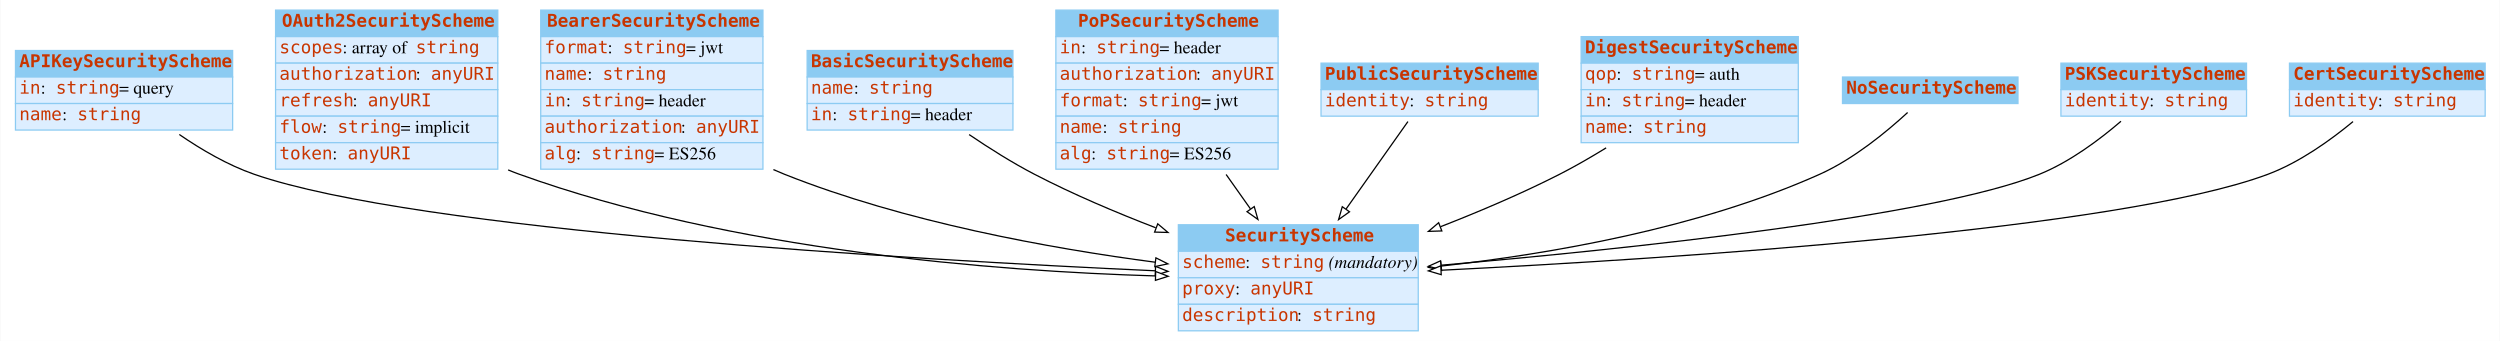
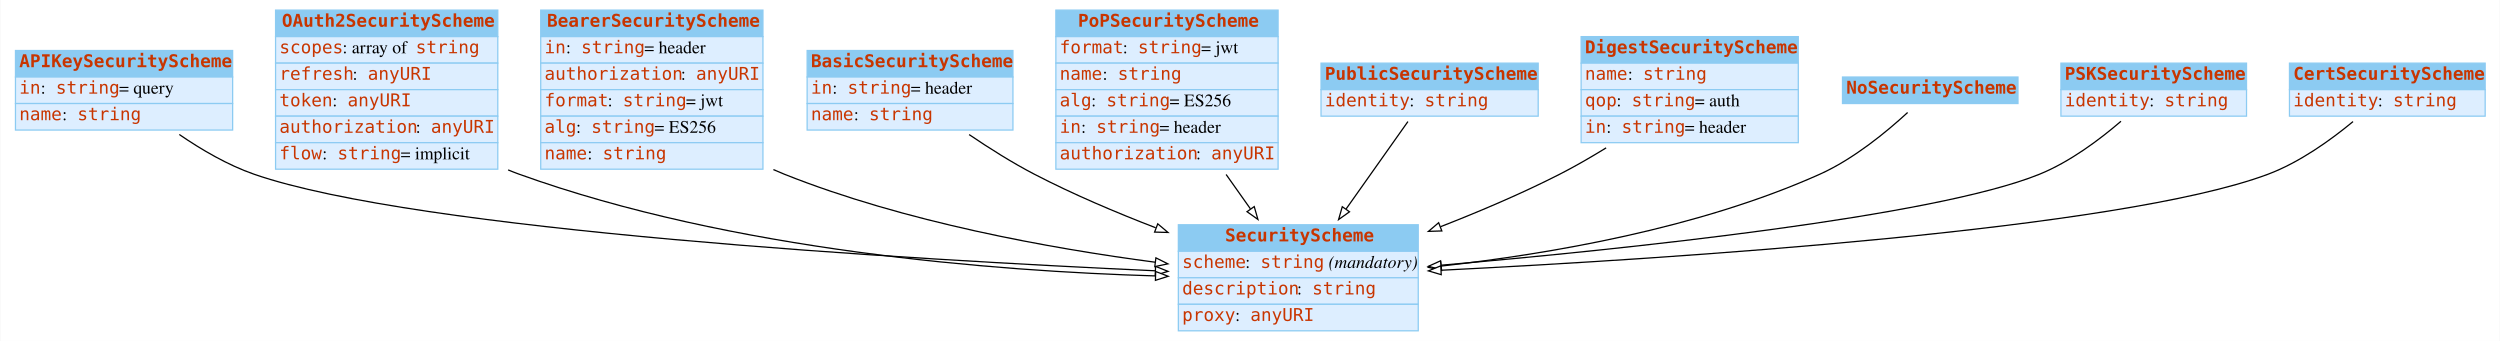
<svg xmlns="http://www.w3.org/2000/svg" width="1980pt" height="270pt" viewBox="0.00 0.00 1979.50 270.00">
  <g id="graph0" class="graph" transform="scale(1 1) rotate(0) translate(4 266)">
    <polygon fill="white" stroke="none" points="-4,4 -4,-266 1975.5,-266 1975.5,4 -4,4" />
    <g id="node1" class="node">
      <polygon fill="#8ccbf2" stroke="none" points="8,-205 8,-226 180,-226 180,-205 8,-205" />
      <polygon fill="none" stroke="#8ccbf2" points="8,-205 8,-226 180,-226 180,-205 8,-205" />
      <text text-anchor="start" x="11" y="-212.8" font-family="mono" font-weight="bold" font-size="14.00" fill="#c83500">APIKeySecurityScheme</text>
      <polygon fill="#ddeeff" stroke="none" points="8,-184 8,-205 180,-205 180,-184 8,-184" />
      <polygon fill="none" stroke="#8ccbf2" points="8,-184 8,-205 180,-205 180,-184 8,-184" />
      <text text-anchor="start" x="11" y="-191.8" font-family="mono" font-size="14.00" fill="#c83500">in</text>
      <text text-anchor="start" x="28" y="-191.8" font-family="Times,serif" font-size="14.00"> : </text>
      <text text-anchor="start" x="40" y="-191.8" font-family="mono" font-size="14.00" fill="#c83500">string</text>
      <text text-anchor="start" x="90" y="-191.8" font-family="Times,serif" font-size="14.00"> = query</text>
      <polygon fill="#ddeeff" stroke="none" points="8,-163 8,-184 180,-184 180,-163 8,-163" />
      <polygon fill="none" stroke="#8ccbf2" points="8,-163 8,-184 180,-184 180,-163 8,-163" />
      <text text-anchor="start" x="11" y="-170.8" font-family="mono" font-size="14.00" fill="#c83500">name</text>
      <text text-anchor="start" x="45" y="-170.8" font-family="Times,serif" font-size="14.00"> : </text>
      <text text-anchor="start" x="57" y="-170.8" font-family="mono" font-size="14.00" fill="#c83500">string</text>
    </g>
    <g id="node3" class="node">
      <polygon fill="#8ccbf2" stroke="none" points="929,-67 929,-88 1119,-88 1119,-67 929,-67" />
      <polygon fill="none" stroke="#8ccbf2" points="929,-67 929,-88 1119,-88 1119,-67 929,-67" />
      <text text-anchor="start" x="966" y="-74.8" font-family="mono" font-weight="bold" font-size="14.00" fill="#c83500">SecurityScheme</text>
      <polygon fill="#ddeeff" stroke="none" points="929,-46 929,-67 1119,-67 1119,-46 929,-46" />
      <polygon fill="none" stroke="#8ccbf2" points="929,-46 929,-67 1119,-67 1119,-46 929,-46" />
      <text text-anchor="start" x="932" y="-53.8" font-family="mono" font-size="14.00" fill="#c83500">scheme</text>
      <text text-anchor="start" x="982" y="-53.8" font-family="Times,serif" font-size="14.00"> : </text>
      <text text-anchor="start" x="994" y="-53.8" font-family="mono" font-size="14.00" fill="#c83500">string</text>
      <text text-anchor="start" x="1044" y="-53.8" font-family="Times,serif" font-size="14.00"> </text>
      <text text-anchor="start" x="1048" y="-53.8" font-family="Times,serif" font-style="italic" font-size="14.00">(mandatory)</text>
      <polygon fill="#ddeeff" stroke="none" points="929,-25 929,-46 1119,-46 1119,-25 929,-25" />
      <polygon fill="none" stroke="#8ccbf2" points="929,-25 929,-46 1119,-46 1119,-25 929,-25" />
-       <text text-anchor="start" x="932" y="-32.8" font-family="mono" font-size="14.00" fill="#c83500">proxy</text>
-       <text text-anchor="start" x="974" y="-32.8" font-family="Times,serif" font-size="14.00"> : </text>
-       <text text-anchor="start" x="986" y="-32.8" font-family="mono" font-size="14.00" fill="#c83500">anyURI</text>
+       <text text-anchor="start" x="932" y="-32.8" font-family="mono" font-size="14.00" fill="#c83500">description</text>
+       <text text-anchor="start" x="1023" y="-32.8" font-family="Times,serif" font-size="14.00"> : </text>
+       <text text-anchor="start" x="1035" y="-32.8" font-family="mono" font-size="14.00" fill="#c83500">string</text>
      <polygon fill="#ddeeff" stroke="none" points="929,-4 929,-25 1119,-25 1119,-4 929,-4" />
      <polygon fill="none" stroke="#8ccbf2" points="929,-4 929,-25 1119,-25 1119,-4 929,-4" />
-       <text text-anchor="start" x="932" y="-11.8" font-family="mono" font-size="14.00" fill="#c83500">description</text>
-       <text text-anchor="start" x="1023" y="-11.8" font-family="Times,serif" font-size="14.00"> : </text>
-       <text text-anchor="start" x="1035" y="-11.8" font-family="mono" font-size="14.00" fill="#c83500">string</text>
-     </g>
-     <g id="edge1" class="edge">
+       <text text-anchor="start" x="932" y="-11.8" font-family="mono" font-size="14.00" fill="#c83500">proxy</text>
+       <text text-anchor="start" x="974" y="-11.8" font-family="Times,serif" font-size="14.00"> : </text>
+       <text text-anchor="start" x="986" y="-11.8" font-family="mono" font-size="14.00" fill="#c83500">anyURI</text>
+     </g>
+     <g id="edge5" class="edge">
      <path fill="none" stroke="black" d="M137.743,-159.48C155.219,-147.485 176.131,-135.236 197,-128 325.886,-83.313 715.665,-60.446 910.539,-51.547" />
      <polygon fill="white" stroke="black" points="910.978,-55.031 920.809,-51.083 910.661,-48.038 910.978,-55.031" />
    </g>
    <g id="node2" class="node">
      <polygon fill="#8ccbf2" stroke="none" points="214,-237 214,-258 390,-258 390,-237 214,-237" />
      <polygon fill="none" stroke="#8ccbf2" points="214,-237 214,-258 390,-258 390,-237 214,-237" />
      <text text-anchor="start" x="219" y="-244.8" font-family="mono" font-weight="bold" font-size="14.00" fill="#c83500">OAuth2SecurityScheme</text>
      <polygon fill="#ddeeff" stroke="none" points="214,-216 214,-237 390,-237 390,-216 214,-216" />
      <polygon fill="none" stroke="#8ccbf2" points="214,-216 214,-237 390,-237 390,-216 214,-216" />
      <text text-anchor="start" x="217" y="-223.8" font-family="mono" font-size="14.00" fill="#c83500">scopes</text>
      <text text-anchor="start" x="267" y="-223.8" font-family="Times,serif" font-size="14.00"> : array of </text>
      <text text-anchor="start" x="325" y="-223.8" font-family="mono" font-size="14.00" fill="#c83500">string</text>
      <polygon fill="#ddeeff" stroke="none" points="214,-195 214,-216 390,-216 390,-195 214,-195" />
      <polygon fill="none" stroke="#8ccbf2" points="214,-195 214,-216 390,-216 390,-195 214,-195" />
-       <text text-anchor="start" x="217" y="-202.8" font-family="mono" font-size="14.00" fill="#c83500">authorization</text>
-       <text text-anchor="start" x="325" y="-202.8" font-family="Times,serif" font-size="14.00"> : </text>
-       <text text-anchor="start" x="337" y="-202.8" font-family="mono" font-size="14.00" fill="#c83500">anyURI</text>
+       <text text-anchor="start" x="217" y="-202.8" font-family="mono" font-size="14.00" fill="#c83500">refresh</text>
+       <text text-anchor="start" x="275" y="-202.8" font-family="Times,serif" font-size="14.00"> : </text>
+       <text text-anchor="start" x="287" y="-202.8" font-family="mono" font-size="14.00" fill="#c83500">anyURI</text>
      <polygon fill="#ddeeff" stroke="none" points="214,-174 214,-195 390,-195 390,-174 214,-174" />
      <polygon fill="none" stroke="#8ccbf2" points="214,-174 214,-195 390,-195 390,-174 214,-174" />
-       <text text-anchor="start" x="217" y="-181.8" font-family="mono" font-size="14.00" fill="#c83500">refresh</text>
-       <text text-anchor="start" x="275" y="-181.8" font-family="Times,serif" font-size="14.00"> : </text>
-       <text text-anchor="start" x="287" y="-181.8" font-family="mono" font-size="14.00" fill="#c83500">anyURI</text>
+       <text text-anchor="start" x="217" y="-181.8" font-family="mono" font-size="14.00" fill="#c83500">token</text>
+       <text text-anchor="start" x="259" y="-181.8" font-family="Times,serif" font-size="14.00"> : </text>
+       <text text-anchor="start" x="271" y="-181.8" font-family="mono" font-size="14.00" fill="#c83500">anyURI</text>
      <polygon fill="#ddeeff" stroke="none" points="214,-153 214,-174 390,-174 390,-153 214,-153" />
      <polygon fill="none" stroke="#8ccbf2" points="214,-153 214,-174 390,-174 390,-153 214,-153" />
-       <text text-anchor="start" x="217" y="-160.8" font-family="mono" font-size="14.00" fill="#c83500">flow</text>
-       <text text-anchor="start" x="251" y="-160.8" font-family="Times,serif" font-size="14.00"> : </text>
-       <text text-anchor="start" x="263" y="-160.8" font-family="mono" font-size="14.00" fill="#c83500">string</text>
-       <text text-anchor="start" x="313" y="-160.8" font-family="Times,serif" font-size="14.00"> = implicit</text>
+       <text text-anchor="start" x="217" y="-160.8" font-family="mono" font-size="14.00" fill="#c83500">authorization</text>
+       <text text-anchor="start" x="325" y="-160.8" font-family="Times,serif" font-size="14.00"> : </text>
+       <text text-anchor="start" x="337" y="-160.8" font-family="mono" font-size="14.00" fill="#c83500">anyURI</text>
      <polygon fill="#ddeeff" stroke="none" points="214,-132 214,-153 390,-153 390,-132 214,-132" />
      <polygon fill="none" stroke="#8ccbf2" points="214,-132 214,-153 390,-153 390,-132 214,-132" />
-       <text text-anchor="start" x="217" y="-139.8" font-family="mono" font-size="14.00" fill="#c83500">token</text>
-       <text text-anchor="start" x="259" y="-139.8" font-family="Times,serif" font-size="14.00"> : </text>
-       <text text-anchor="start" x="271" y="-139.8" font-family="mono" font-size="14.00" fill="#c83500">anyURI</text>
-     </g>
-     <g id="edge3" class="edge">
+       <text text-anchor="start" x="217" y="-139.8" font-family="mono" font-size="14.00" fill="#c83500">flow</text>
+       <text text-anchor="start" x="251" y="-139.8" font-family="Times,serif" font-size="14.00"> : </text>
+       <text text-anchor="start" x="263" y="-139.8" font-family="mono" font-size="14.00" fill="#c83500">string</text>
+       <text text-anchor="start" x="313" y="-139.8" font-family="Times,serif" font-size="14.00"> = implicit</text>
+     </g>
+     <g id="edge9" class="edge">
      <path fill="none" stroke="black" d="M398.186,-131.437C401.122,-130.209 404.063,-129.058 407,-128 575.48,-67.292 784.461,-51.241 910.857,-47.468" />
      <polygon fill="white" stroke="black" points="911.043,-50.965 920.942,-47.188 910.848,-43.968 911.043,-50.965" />
    </g>
    <g id="node4" class="node">
      <polygon fill="#8ccbf2" stroke="none" points="424,-237 424,-258 600,-258 600,-237 424,-237" />
      <polygon fill="none" stroke="#8ccbf2" points="424,-237 424,-258 600,-258 600,-237 424,-237" />
      <text text-anchor="start" x="429" y="-244.8" font-family="mono" font-weight="bold" font-size="14.00" fill="#c83500">BearerSecurityScheme</text>
      <polygon fill="#ddeeff" stroke="none" points="424,-216 424,-237 600,-237 600,-216 424,-216" />
      <polygon fill="none" stroke="#8ccbf2" points="424,-216 424,-237 600,-237 600,-216 424,-216" />
-       <text text-anchor="start" x="427" y="-223.8" font-family="mono" font-size="14.00" fill="#c83500">format</text>
-       <text text-anchor="start" x="477" y="-223.8" font-family="Times,serif" font-size="14.00"> : </text>
-       <text text-anchor="start" x="489" y="-223.8" font-family="mono" font-size="14.00" fill="#c83500">string</text>
-       <text text-anchor="start" x="539" y="-223.8" font-family="Times,serif" font-size="14.00"> = jwt</text>
+       <text text-anchor="start" x="427" y="-223.8" font-family="mono" font-size="14.00" fill="#c83500">in</text>
+       <text text-anchor="start" x="444" y="-223.8" font-family="Times,serif" font-size="14.00"> : </text>
+       <text text-anchor="start" x="456" y="-223.8" font-family="mono" font-size="14.00" fill="#c83500">string</text>
+       <text text-anchor="start" x="506" y="-223.8" font-family="Times,serif" font-size="14.00"> = header</text>
      <polygon fill="#ddeeff" stroke="none" points="424,-195 424,-216 600,-216 600,-195 424,-195" />
      <polygon fill="none" stroke="#8ccbf2" points="424,-195 424,-216 600,-216 600,-195 424,-195" />
-       <text text-anchor="start" x="427" y="-202.8" font-family="mono" font-size="14.00" fill="#c83500">name</text>
-       <text text-anchor="start" x="461" y="-202.8" font-family="Times,serif" font-size="14.00"> : </text>
-       <text text-anchor="start" x="473" y="-202.8" font-family="mono" font-size="14.00" fill="#c83500">string</text>
+       <text text-anchor="start" x="427" y="-202.8" font-family="mono" font-size="14.00" fill="#c83500">authorization</text>
+       <text text-anchor="start" x="535" y="-202.8" font-family="Times,serif" font-size="14.00"> : </text>
+       <text text-anchor="start" x="547" y="-202.8" font-family="mono" font-size="14.00" fill="#c83500">anyURI</text>
      <polygon fill="#ddeeff" stroke="none" points="424,-174 424,-195 600,-195 600,-174 424,-174" />
      <polygon fill="none" stroke="#8ccbf2" points="424,-174 424,-195 600,-195 600,-174 424,-174" />
-       <text text-anchor="start" x="427" y="-181.8" font-family="mono" font-size="14.00" fill="#c83500">in</text>
-       <text text-anchor="start" x="444" y="-181.8" font-family="Times,serif" font-size="14.00"> : </text>
-       <text text-anchor="start" x="456" y="-181.8" font-family="mono" font-size="14.00" fill="#c83500">string</text>
-       <text text-anchor="start" x="506" y="-181.8" font-family="Times,serif" font-size="14.00"> = header</text>
+       <text text-anchor="start" x="427" y="-181.8" font-family="mono" font-size="14.00" fill="#c83500">format</text>
+       <text text-anchor="start" x="477" y="-181.8" font-family="Times,serif" font-size="14.00"> : </text>
+       <text text-anchor="start" x="489" y="-181.8" font-family="mono" font-size="14.00" fill="#c83500">string</text>
+       <text text-anchor="start" x="539" y="-181.8" font-family="Times,serif" font-size="14.00"> = jwt</text>
      <polygon fill="#ddeeff" stroke="none" points="424,-153 424,-174 600,-174 600,-153 424,-153" />
      <polygon fill="none" stroke="#8ccbf2" points="424,-153 424,-174 600,-174 600,-153 424,-153" />
-       <text text-anchor="start" x="427" y="-160.8" font-family="mono" font-size="14.00" fill="#c83500">authorization</text>
-       <text text-anchor="start" x="535" y="-160.8" font-family="Times,serif" font-size="14.00"> : </text>
-       <text text-anchor="start" x="547" y="-160.8" font-family="mono" font-size="14.00" fill="#c83500">anyURI</text>
+       <text text-anchor="start" x="427" y="-160.8" font-family="mono" font-size="14.00" fill="#c83500">alg</text>
+       <text text-anchor="start" x="452" y="-160.8" font-family="Times,serif" font-size="14.00"> : </text>
+       <text text-anchor="start" x="464" y="-160.8" font-family="mono" font-size="14.00" fill="#c83500">string</text>
+       <text text-anchor="start" x="514" y="-160.8" font-family="Times,serif" font-size="14.00"> = ES256</text>
      <polygon fill="#ddeeff" stroke="none" points="424,-132 424,-153 600,-153 600,-132 424,-132" />
      <polygon fill="none" stroke="#8ccbf2" points="424,-132 424,-153 600,-153 600,-132 424,-132" />
-       <text text-anchor="start" x="427" y="-139.8" font-family="mono" font-size="14.00" fill="#c83500">alg</text>
-       <text text-anchor="start" x="452" y="-139.8" font-family="Times,serif" font-size="14.00"> : </text>
-       <text text-anchor="start" x="464" y="-139.8" font-family="mono" font-size="14.00" fill="#c83500">string</text>
-       <text text-anchor="start" x="514" y="-139.8" font-family="Times,serif" font-size="14.00"> = ES256</text>
-     </g>
-     <g id="edge8" class="edge">
+       <text text-anchor="start" x="427" y="-139.8" font-family="mono" font-size="14.00" fill="#c83500">name</text>
+       <text text-anchor="start" x="461" y="-139.8" font-family="Times,serif" font-size="14.00"> : </text>
+       <text text-anchor="start" x="473" y="-139.8" font-family="mono" font-size="14.00" fill="#c83500">string</text>
+     </g>
+     <g id="edge2" class="edge">
      <path fill="none" stroke="black" d="M608.283,-131.694C611.19,-130.39 614.099,-129.155 617,-128 712.198,-90.108 827.234,-69.319 910.686,-58.324" />
      <polygon fill="white" stroke="black" points="911.233,-61.782 920.703,-57.031 910.337,-54.84 911.233,-61.782" />
    </g>
    <g id="node5" class="node">
      <polygon fill="#8ccbf2" stroke="none" points="635,-205 635,-226 798,-226 798,-205 635,-205" />
      <polygon fill="none" stroke="#8ccbf2" points="635,-205 635,-226 798,-226 798,-205 635,-205" />
      <text text-anchor="start" x="638" y="-212.8" font-family="mono" font-weight="bold" font-size="14.00" fill="#c83500">BasicSecurityScheme</text>
      <polygon fill="#ddeeff" stroke="none" points="635,-184 635,-205 798,-205 798,-184 635,-184" />
      <polygon fill="none" stroke="#8ccbf2" points="635,-184 635,-205 798,-205 798,-184 635,-184" />
-       <text text-anchor="start" x="638" y="-191.8" font-family="mono" font-size="14.00" fill="#c83500">name</text>
-       <text text-anchor="start" x="672" y="-191.8" font-family="Times,serif" font-size="14.00"> : </text>
-       <text text-anchor="start" x="684" y="-191.8" font-family="mono" font-size="14.00" fill="#c83500">string</text>
+       <text text-anchor="start" x="638" y="-191.8" font-family="mono" font-size="14.00" fill="#c83500">in</text>
+       <text text-anchor="start" x="655" y="-191.8" font-family="Times,serif" font-size="14.00"> : </text>
+       <text text-anchor="start" x="667" y="-191.8" font-family="mono" font-size="14.00" fill="#c83500">string</text>
+       <text text-anchor="start" x="717" y="-191.8" font-family="Times,serif" font-size="14.00"> = header</text>
      <polygon fill="#ddeeff" stroke="none" points="635,-163 635,-184 798,-184 798,-163 635,-163" />
      <polygon fill="none" stroke="#8ccbf2" points="635,-163 635,-184 798,-184 798,-163 635,-163" />
-       <text text-anchor="start" x="638" y="-170.8" font-family="mono" font-size="14.00" fill="#c83500">in</text>
-       <text text-anchor="start" x="655" y="-170.8" font-family="Times,serif" font-size="14.00"> : </text>
-       <text text-anchor="start" x="667" y="-170.8" font-family="mono" font-size="14.00" fill="#c83500">string</text>
-       <text text-anchor="start" x="717" y="-170.8" font-family="Times,serif" font-size="14.00"> = header</text>
-     </g>
-     <g id="edge9" class="edge">
+       <text text-anchor="start" x="638" y="-170.8" font-family="mono" font-size="14.00" fill="#c83500">name</text>
+       <text text-anchor="start" x="672" y="-170.8" font-family="Times,serif" font-size="14.00"> : </text>
+       <text text-anchor="start" x="684" y="-170.8" font-family="mono" font-size="14.00" fill="#c83500">string</text>
+     </g>
+     <g id="edge10" class="edge">
      <path fill="none" stroke="black" d="M763.301,-159.421C779.269,-148.583 797.492,-137.09 815,-128 845.282,-112.278 879.338,-97.824 911.03,-85.614" />
      <polygon fill="white" stroke="black" points="912.685,-88.729 920.783,-81.897 910.192,-82.188 912.685,-88.729" />
    </g>
    <g id="node6" class="node">
      <polygon fill="#8ccbf2" stroke="none" points="832,-237 832,-258 1008,-258 1008,-237 832,-237" />
      <polygon fill="none" stroke="#8ccbf2" points="832,-237 832,-258 1008,-258 1008,-237 832,-237" />
      <text text-anchor="start" x="849.5" y="-244.8" font-family="mono" font-weight="bold" font-size="14.00" fill="#c83500">PoPSecurityScheme</text>
      <polygon fill="#ddeeff" stroke="none" points="832,-216 832,-237 1008,-237 1008,-216 832,-216" />
      <polygon fill="none" stroke="#8ccbf2" points="832,-216 832,-237 1008,-237 1008,-216 832,-216" />
-       <text text-anchor="start" x="835" y="-223.8" font-family="mono" font-size="14.00" fill="#c83500">in</text>
-       <text text-anchor="start" x="852" y="-223.8" font-family="Times,serif" font-size="14.00"> : </text>
-       <text text-anchor="start" x="864" y="-223.8" font-family="mono" font-size="14.00" fill="#c83500">string</text>
-       <text text-anchor="start" x="914" y="-223.8" font-family="Times,serif" font-size="14.00"> = header</text>
+       <text text-anchor="start" x="835" y="-223.8" font-family="mono" font-size="14.00" fill="#c83500">format</text>
+       <text text-anchor="start" x="885" y="-223.8" font-family="Times,serif" font-size="14.00"> : </text>
+       <text text-anchor="start" x="897" y="-223.8" font-family="mono" font-size="14.00" fill="#c83500">string</text>
+       <text text-anchor="start" x="947" y="-223.8" font-family="Times,serif" font-size="14.00"> = jwt</text>
      <polygon fill="#ddeeff" stroke="none" points="832,-195 832,-216 1008,-216 1008,-195 832,-195" />
      <polygon fill="none" stroke="#8ccbf2" points="832,-195 832,-216 1008,-216 1008,-195 832,-195" />
-       <text text-anchor="start" x="835" y="-202.8" font-family="mono" font-size="14.00" fill="#c83500">authorization</text>
-       <text text-anchor="start" x="943" y="-202.8" font-family="Times,serif" font-size="14.00"> : </text>
-       <text text-anchor="start" x="955" y="-202.8" font-family="mono" font-size="14.00" fill="#c83500">anyURI</text>
+       <text text-anchor="start" x="835" y="-202.8" font-family="mono" font-size="14.00" fill="#c83500">name</text>
+       <text text-anchor="start" x="869" y="-202.8" font-family="Times,serif" font-size="14.00"> : </text>
+       <text text-anchor="start" x="881" y="-202.8" font-family="mono" font-size="14.00" fill="#c83500">string</text>
      <polygon fill="#ddeeff" stroke="none" points="832,-174 832,-195 1008,-195 1008,-174 832,-174" />
      <polygon fill="none" stroke="#8ccbf2" points="832,-174 832,-195 1008,-195 1008,-174 832,-174" />
-       <text text-anchor="start" x="835" y="-181.8" font-family="mono" font-size="14.00" fill="#c83500">format</text>
-       <text text-anchor="start" x="885" y="-181.8" font-family="Times,serif" font-size="14.00"> : </text>
-       <text text-anchor="start" x="897" y="-181.8" font-family="mono" font-size="14.00" fill="#c83500">string</text>
-       <text text-anchor="start" x="947" y="-181.8" font-family="Times,serif" font-size="14.00"> = jwt</text>
+       <text text-anchor="start" x="835" y="-181.8" font-family="mono" font-size="14.00" fill="#c83500">alg</text>
+       <text text-anchor="start" x="860" y="-181.8" font-family="Times,serif" font-size="14.00"> : </text>
+       <text text-anchor="start" x="872" y="-181.8" font-family="mono" font-size="14.00" fill="#c83500">string</text>
+       <text text-anchor="start" x="922" y="-181.8" font-family="Times,serif" font-size="14.00"> = ES256</text>
      <polygon fill="#ddeeff" stroke="none" points="832,-153 832,-174 1008,-174 1008,-153 832,-153" />
      <polygon fill="none" stroke="#8ccbf2" points="832,-153 832,-174 1008,-174 1008,-153 832,-153" />
-       <text text-anchor="start" x="835" y="-160.8" font-family="mono" font-size="14.00" fill="#c83500">name</text>
-       <text text-anchor="start" x="869" y="-160.8" font-family="Times,serif" font-size="14.00"> : </text>
-       <text text-anchor="start" x="881" y="-160.8" font-family="mono" font-size="14.00" fill="#c83500">string</text>
+       <text text-anchor="start" x="835" y="-160.8" font-family="mono" font-size="14.00" fill="#c83500">in</text>
+       <text text-anchor="start" x="852" y="-160.8" font-family="Times,serif" font-size="14.00"> : </text>
+       <text text-anchor="start" x="864" y="-160.8" font-family="mono" font-size="14.00" fill="#c83500">string</text>
+       <text text-anchor="start" x="914" y="-160.8" font-family="Times,serif" font-size="14.00"> = header</text>
      <polygon fill="#ddeeff" stroke="none" points="832,-132 832,-153 1008,-153 1008,-132 832,-132" />
      <polygon fill="none" stroke="#8ccbf2" points="832,-132 832,-153 1008,-153 1008,-132 832,-132" />
-       <text text-anchor="start" x="835" y="-139.8" font-family="mono" font-size="14.00" fill="#c83500">alg</text>
-       <text text-anchor="start" x="860" y="-139.8" font-family="Times,serif" font-size="14.00"> : </text>
-       <text text-anchor="start" x="872" y="-139.8" font-family="mono" font-size="14.00" fill="#c83500">string</text>
-       <text text-anchor="start" x="922" y="-139.8" font-family="Times,serif" font-size="14.00"> = ES256</text>
-     </g>
-     <g id="edge7" class="edge">
+       <text text-anchor="start" x="835" y="-139.8" font-family="mono" font-size="14.00" fill="#c83500">authorization</text>
+       <text text-anchor="start" x="943" y="-139.8" font-family="Times,serif" font-size="14.00"> : </text>
+       <text text-anchor="start" x="955" y="-139.8" font-family="mono" font-size="14.00" fill="#c83500">anyURI</text>
+     </g>
+     <g id="edge1" class="edge">
      <path fill="none" stroke="black" d="M966.828,-127.811C973.283,-118.686 979.846,-109.41 986.113,-100.552" />
      <polygon fill="white" stroke="black" points="989.099,-102.391 992.018,-92.206 983.385,-98.348 989.099,-102.391" />
    </g>
    <g id="node7" class="node">
      <polygon fill="#8ccbf2" stroke="none" points="1042,-195 1042,-216 1214,-216 1214,-195 1042,-195" />
      <polygon fill="none" stroke="#8ccbf2" points="1042,-195 1042,-216 1214,-216 1214,-195 1042,-195" />
      <text text-anchor="start" x="1045" y="-202.8" font-family="mono" font-weight="bold" font-size="14.00" fill="#c83500">PublicSecurityScheme</text>
      <polygon fill="#ddeeff" stroke="none" points="1042,-174 1042,-195 1214,-195 1214,-174 1042,-174" />
      <polygon fill="none" stroke="#8ccbf2" points="1042,-174 1042,-195 1214,-195 1214,-174 1042,-174" />
      <text text-anchor="start" x="1045" y="-181.8" font-family="mono" font-size="14.00" fill="#c83500">identity</text>
      <text text-anchor="start" x="1112" y="-181.8" font-family="Times,serif" font-size="14.00"> : </text>
      <text text-anchor="start" x="1124" y="-181.8" font-family="mono" font-size="14.00" fill="#c83500">string</text>
    </g>
-     <g id="edge10" class="edge">
+     <g id="edge3" class="edge">
      <path fill="none" stroke="black" d="M1110.83,-169.726C1097.51,-150.906 1078.56,-124.116 1061.76,-100.366" />
      <polygon fill="white" stroke="black" points="1064.55,-98.252 1055.91,-92.11 1058.83,-102.295 1064.55,-98.252" />
    </g>
    <g id="node8" class="node">
      <polygon fill="#8ccbf2" stroke="none" points="1248,-216 1248,-237 1420,-237 1420,-216 1248,-216" />
      <polygon fill="none" stroke="#8ccbf2" points="1248,-216 1248,-237 1420,-237 1420,-216 1248,-216" />
      <text text-anchor="start" x="1251" y="-223.8" font-family="mono" font-weight="bold" font-size="14.00" fill="#c83500">DigestSecurityScheme</text>
      <polygon fill="#ddeeff" stroke="none" points="1248,-195 1248,-216 1420,-216 1420,-195 1248,-195" />
      <polygon fill="none" stroke="#8ccbf2" points="1248,-195 1248,-216 1420,-216 1420,-195 1248,-195" />
-       <text text-anchor="start" x="1251" y="-202.8" font-family="mono" font-size="14.00" fill="#c83500">qop</text>
-       <text text-anchor="start" x="1276" y="-202.8" font-family="Times,serif" font-size="14.00"> : </text>
-       <text text-anchor="start" x="1288" y="-202.8" font-family="mono" font-size="14.00" fill="#c83500">string</text>
-       <text text-anchor="start" x="1338" y="-202.8" font-family="Times,serif" font-size="14.00"> = auth</text>
+       <text text-anchor="start" x="1251" y="-202.8" font-family="mono" font-size="14.00" fill="#c83500">name</text>
+       <text text-anchor="start" x="1285" y="-202.8" font-family="Times,serif" font-size="14.00"> : </text>
+       <text text-anchor="start" x="1297" y="-202.8" font-family="mono" font-size="14.00" fill="#c83500">string</text>
      <polygon fill="#ddeeff" stroke="none" points="1248,-174 1248,-195 1420,-195 1420,-174 1248,-174" />
      <polygon fill="none" stroke="#8ccbf2" points="1248,-174 1248,-195 1420,-195 1420,-174 1248,-174" />
-       <text text-anchor="start" x="1251" y="-181.8" font-family="mono" font-size="14.00" fill="#c83500">in</text>
-       <text text-anchor="start" x="1268" y="-181.8" font-family="Times,serif" font-size="14.00"> : </text>
-       <text text-anchor="start" x="1280" y="-181.8" font-family="mono" font-size="14.00" fill="#c83500">string</text>
-       <text text-anchor="start" x="1330" y="-181.8" font-family="Times,serif" font-size="14.00"> = header</text>
+       <text text-anchor="start" x="1251" y="-181.8" font-family="mono" font-size="14.00" fill="#c83500">qop</text>
+       <text text-anchor="start" x="1276" y="-181.8" font-family="Times,serif" font-size="14.00"> : </text>
+       <text text-anchor="start" x="1288" y="-181.8" font-family="mono" font-size="14.00" fill="#c83500">string</text>
+       <text text-anchor="start" x="1338" y="-181.8" font-family="Times,serif" font-size="14.00"> = auth</text>
      <polygon fill="#ddeeff" stroke="none" points="1248,-153 1248,-174 1420,-174 1420,-153 1248,-153" />
      <polygon fill="none" stroke="#8ccbf2" points="1248,-153 1248,-174 1420,-174 1420,-153 1248,-153" />
-       <text text-anchor="start" x="1251" y="-160.8" font-family="mono" font-size="14.00" fill="#c83500">name</text>
-       <text text-anchor="start" x="1285" y="-160.8" font-family="Times,serif" font-size="14.00"> : </text>
-       <text text-anchor="start" x="1297" y="-160.8" font-family="mono" font-size="14.00" fill="#c83500">string</text>
-     </g>
-     <g id="edge2" class="edge">
+       <text text-anchor="start" x="1251" y="-160.8" font-family="mono" font-size="14.00" fill="#c83500">in</text>
+       <text text-anchor="start" x="1268" y="-160.8" font-family="Times,serif" font-size="14.00"> : </text>
+       <text text-anchor="start" x="1280" y="-160.8" font-family="mono" font-size="14.00" fill="#c83500">string</text>
+       <text text-anchor="start" x="1330" y="-160.8" font-family="Times,serif" font-size="14.00"> = header</text>
+     </g>
+     <g id="edge8" class="edge">
      <path fill="none" stroke="black" d="M1267.81,-148.902C1255.8,-141.497 1243.2,-134.221 1231,-128 1201.17,-112.792 1167.77,-98.587 1136.66,-86.453" />
      <polygon fill="white" stroke="black" points="1137.68,-83.093 1127.09,-82.755 1135.16,-89.623 1137.68,-83.093" />
    </g>
    <g id="node9" class="node">
      <polygon fill="#8ccbf2" stroke="none" points="1455,-184 1455,-205 1594,-205 1594,-184 1455,-184" />
      <polygon fill="none" stroke="#8ccbf2" points="1455,-184 1455,-205 1594,-205 1594,-184 1455,-184" />
      <text text-anchor="start" x="1458" y="-191.8" font-family="mono" font-weight="bold" font-size="14.00" fill="#c83500">NoSecurityScheme</text>
    </g>
    <g id="edge6" class="edge">
      <path fill="none" stroke="black" d="M1506.58,-176.899C1490.05,-161.678 1463.82,-140.018 1437,-128 1341.11,-85.027 1222.63,-64.773 1137.19,-55.275" />
      <polygon fill="white" stroke="black" points="1137.52,-51.79 1127.21,-54.196 1136.77,-58.75 1137.52,-51.79" />
    </g>
    <g id="node10" class="node">
      <polygon fill="#8ccbf2" stroke="none" points="1628,-195 1628,-216 1775,-216 1775,-195 1628,-195" />
      <polygon fill="none" stroke="#8ccbf2" points="1628,-195 1628,-216 1775,-216 1775,-195 1628,-195" />
      <text text-anchor="start" x="1631" y="-202.8" font-family="mono" font-weight="bold" font-size="14.00" fill="#c83500">PSKSecurityScheme</text>
      <polygon fill="#ddeeff" stroke="none" points="1628,-174 1628,-195 1775,-195 1775,-174 1628,-174" />
      <polygon fill="none" stroke="#8ccbf2" points="1628,-174 1628,-195 1775,-195 1775,-174 1628,-174" />
      <text text-anchor="start" x="1631" y="-181.8" font-family="mono" font-size="14.00" fill="#c83500">identity</text>
      <text text-anchor="start" x="1698" y="-181.8" font-family="Times,serif" font-size="14.00"> : </text>
      <text text-anchor="start" x="1710" y="-181.8" font-family="mono" font-size="14.00" fill="#c83500">string</text>
    </g>
-     <g id="edge5" class="edge">
+     <g id="edge4" class="edge">
      <path fill="none" stroke="black" d="M1675.56,-169.961C1658.59,-155.376 1635.06,-137.749 1611,-128 1527.43,-94.142 1283.08,-68.674 1137.32,-55.98" />
      <polygon fill="white" stroke="black" points="1137.27,-52.462 1127,-55.089 1136.66,-59.437 1137.27,-52.462" />
    </g>
    <g id="node11" class="node">
      <polygon fill="#8ccbf2" stroke="none" points="1809,-195 1809,-216 1964,-216 1964,-195 1809,-195" />
      <polygon fill="none" stroke="#8ccbf2" points="1809,-195 1809,-216 1964,-216 1964,-195 1809,-195" />
      <text text-anchor="start" x="1812" y="-202.8" font-family="mono" font-weight="bold" font-size="14.00" fill="#c83500">CertSecurityScheme</text>
      <polygon fill="#ddeeff" stroke="none" points="1809,-174 1809,-195 1964,-195 1964,-174 1809,-174" />
      <polygon fill="none" stroke="#8ccbf2" points="1809,-174 1809,-195 1964,-195 1964,-174 1809,-174" />
      <text text-anchor="start" x="1812" y="-181.8" font-family="mono" font-size="14.00" fill="#c83500">identity</text>
      <text text-anchor="start" x="1879" y="-181.8" font-family="Times,serif" font-size="14.00"> : </text>
      <text text-anchor="start" x="1891" y="-181.8" font-family="mono" font-size="14.00" fill="#c83500">string</text>
    </g>
-     <g id="edge4" class="edge">
+     <g id="edge7" class="edge">
      <path fill="none" stroke="black" d="M1859.35,-169.708C1841.6,-155.022 1817.02,-137.378 1792,-128 1674.95,-84.126 1320.93,-61.191 1137.27,-51.97" />
      <polygon fill="white" stroke="black" points="1137.2,-48.462 1127.04,-51.462 1136.85,-55.453 1137.2,-48.462" />
    </g>
  </g>
</svg>
